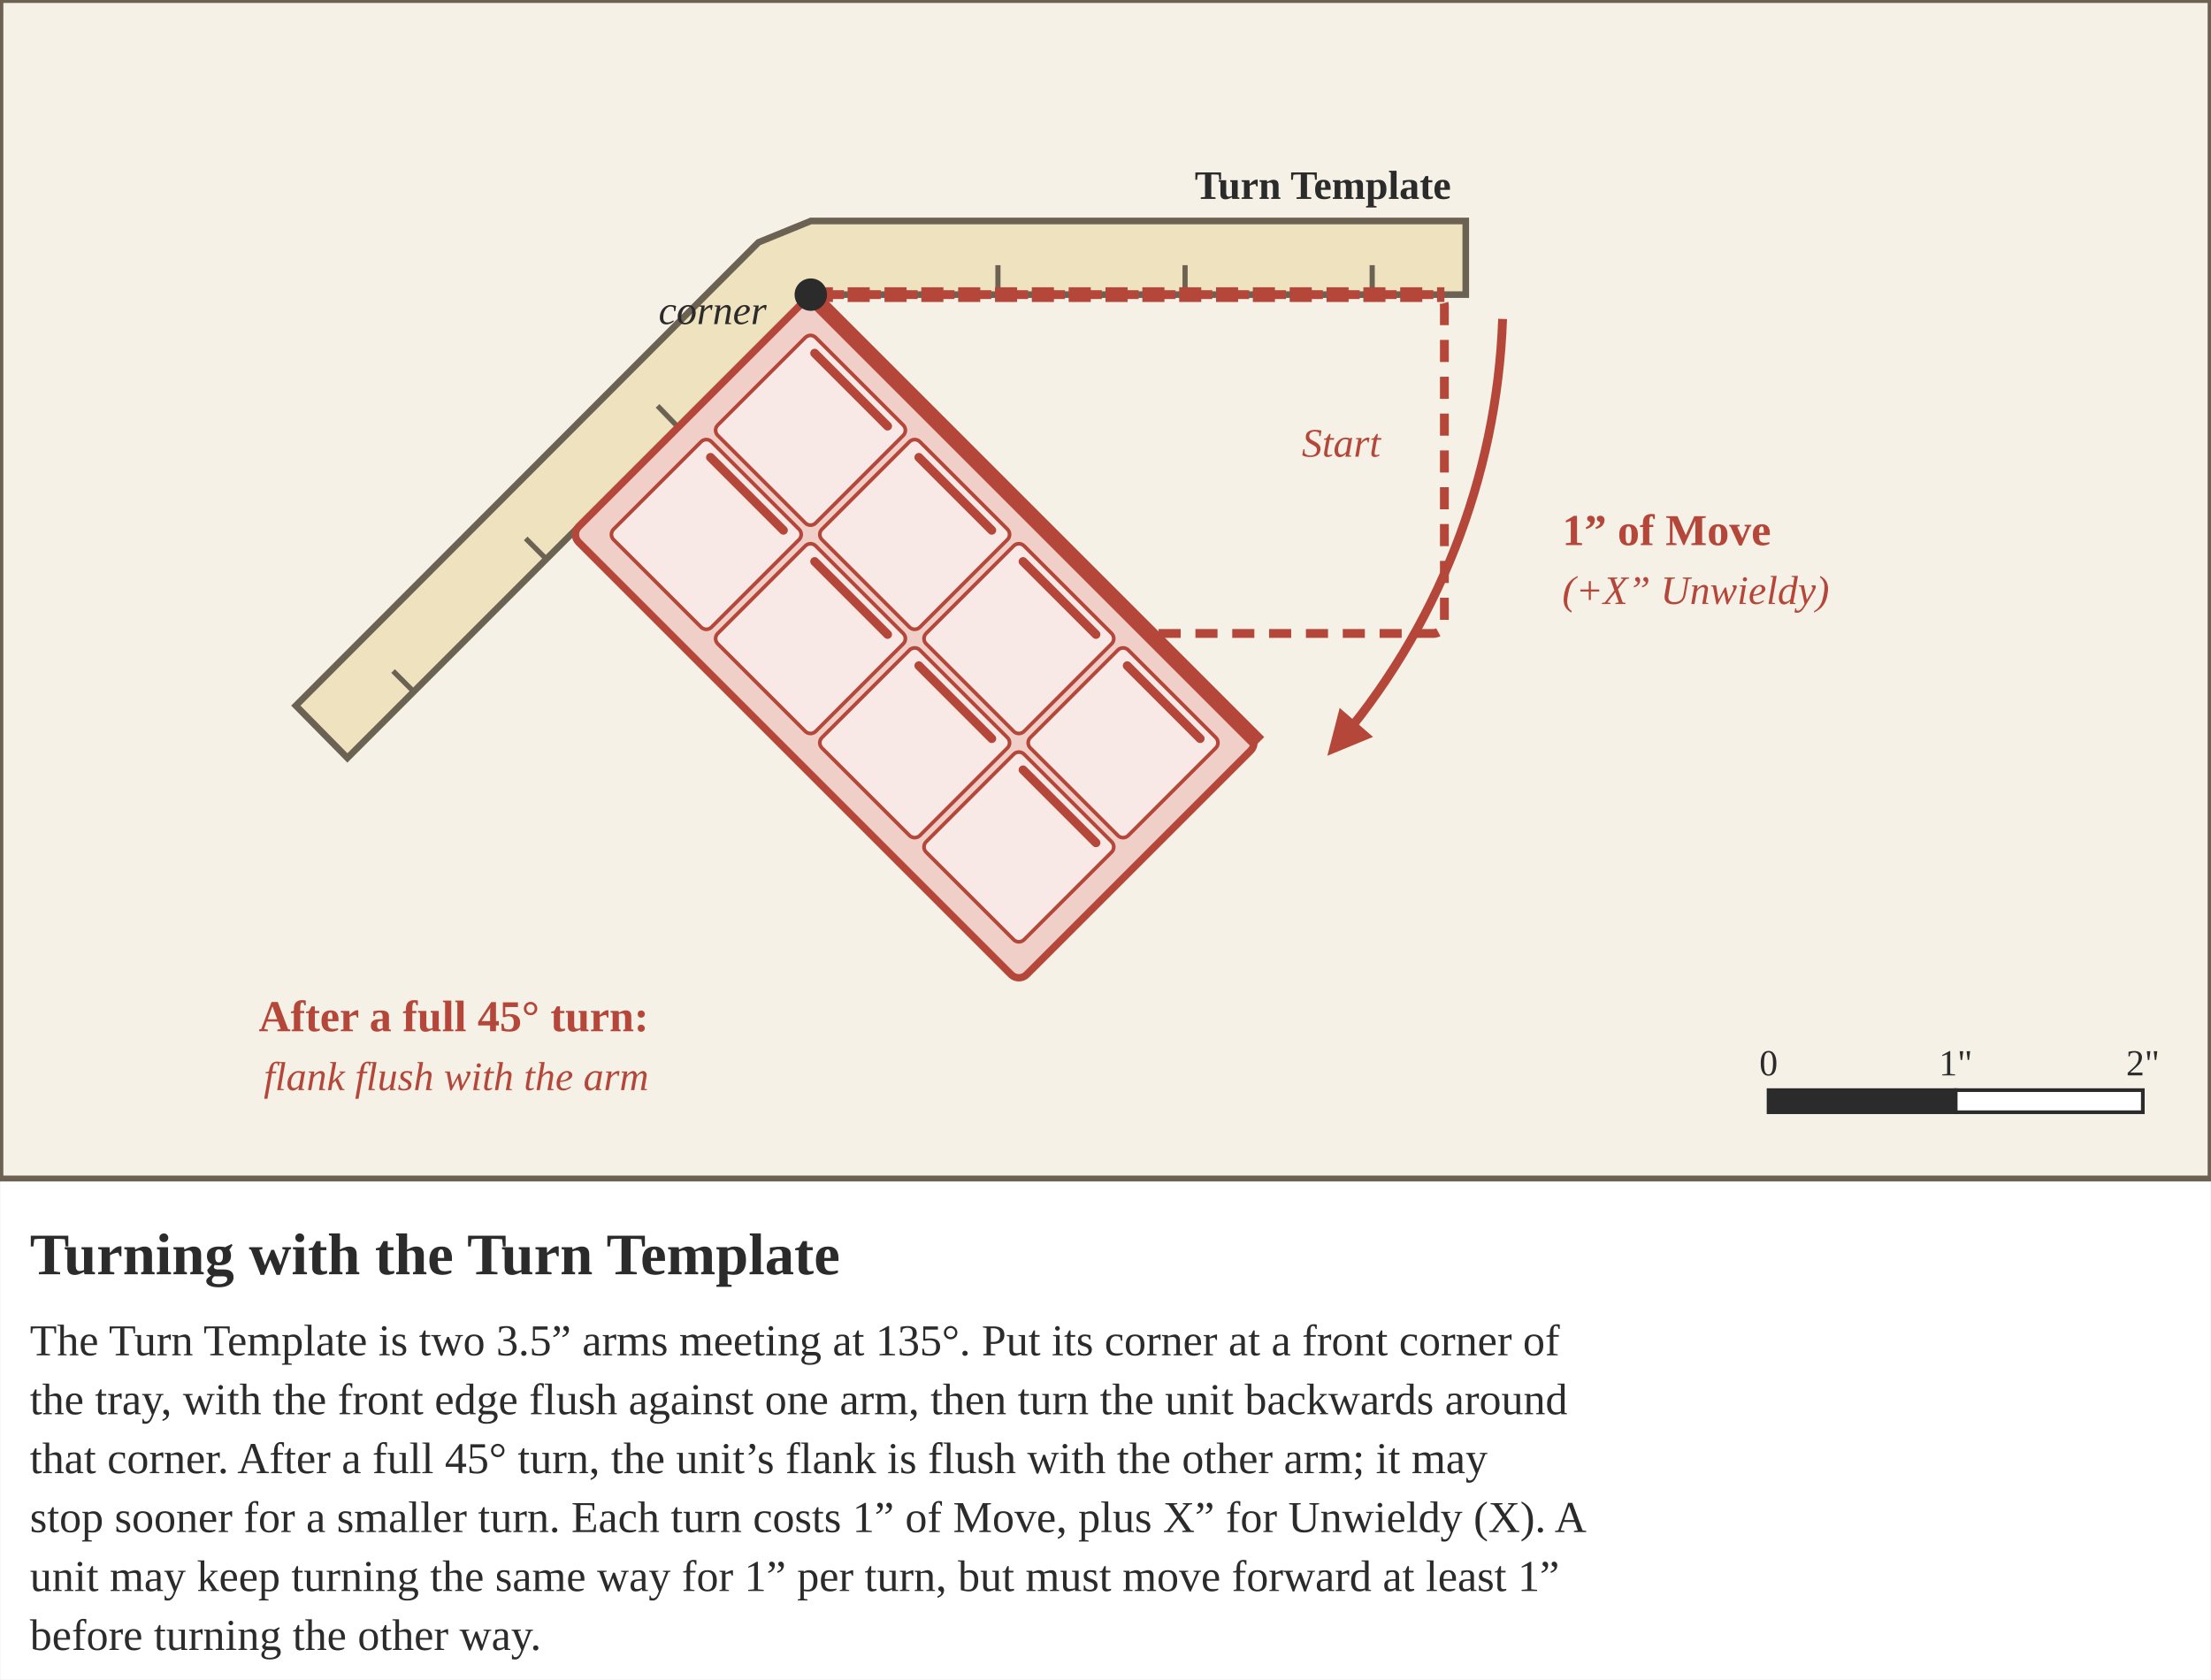
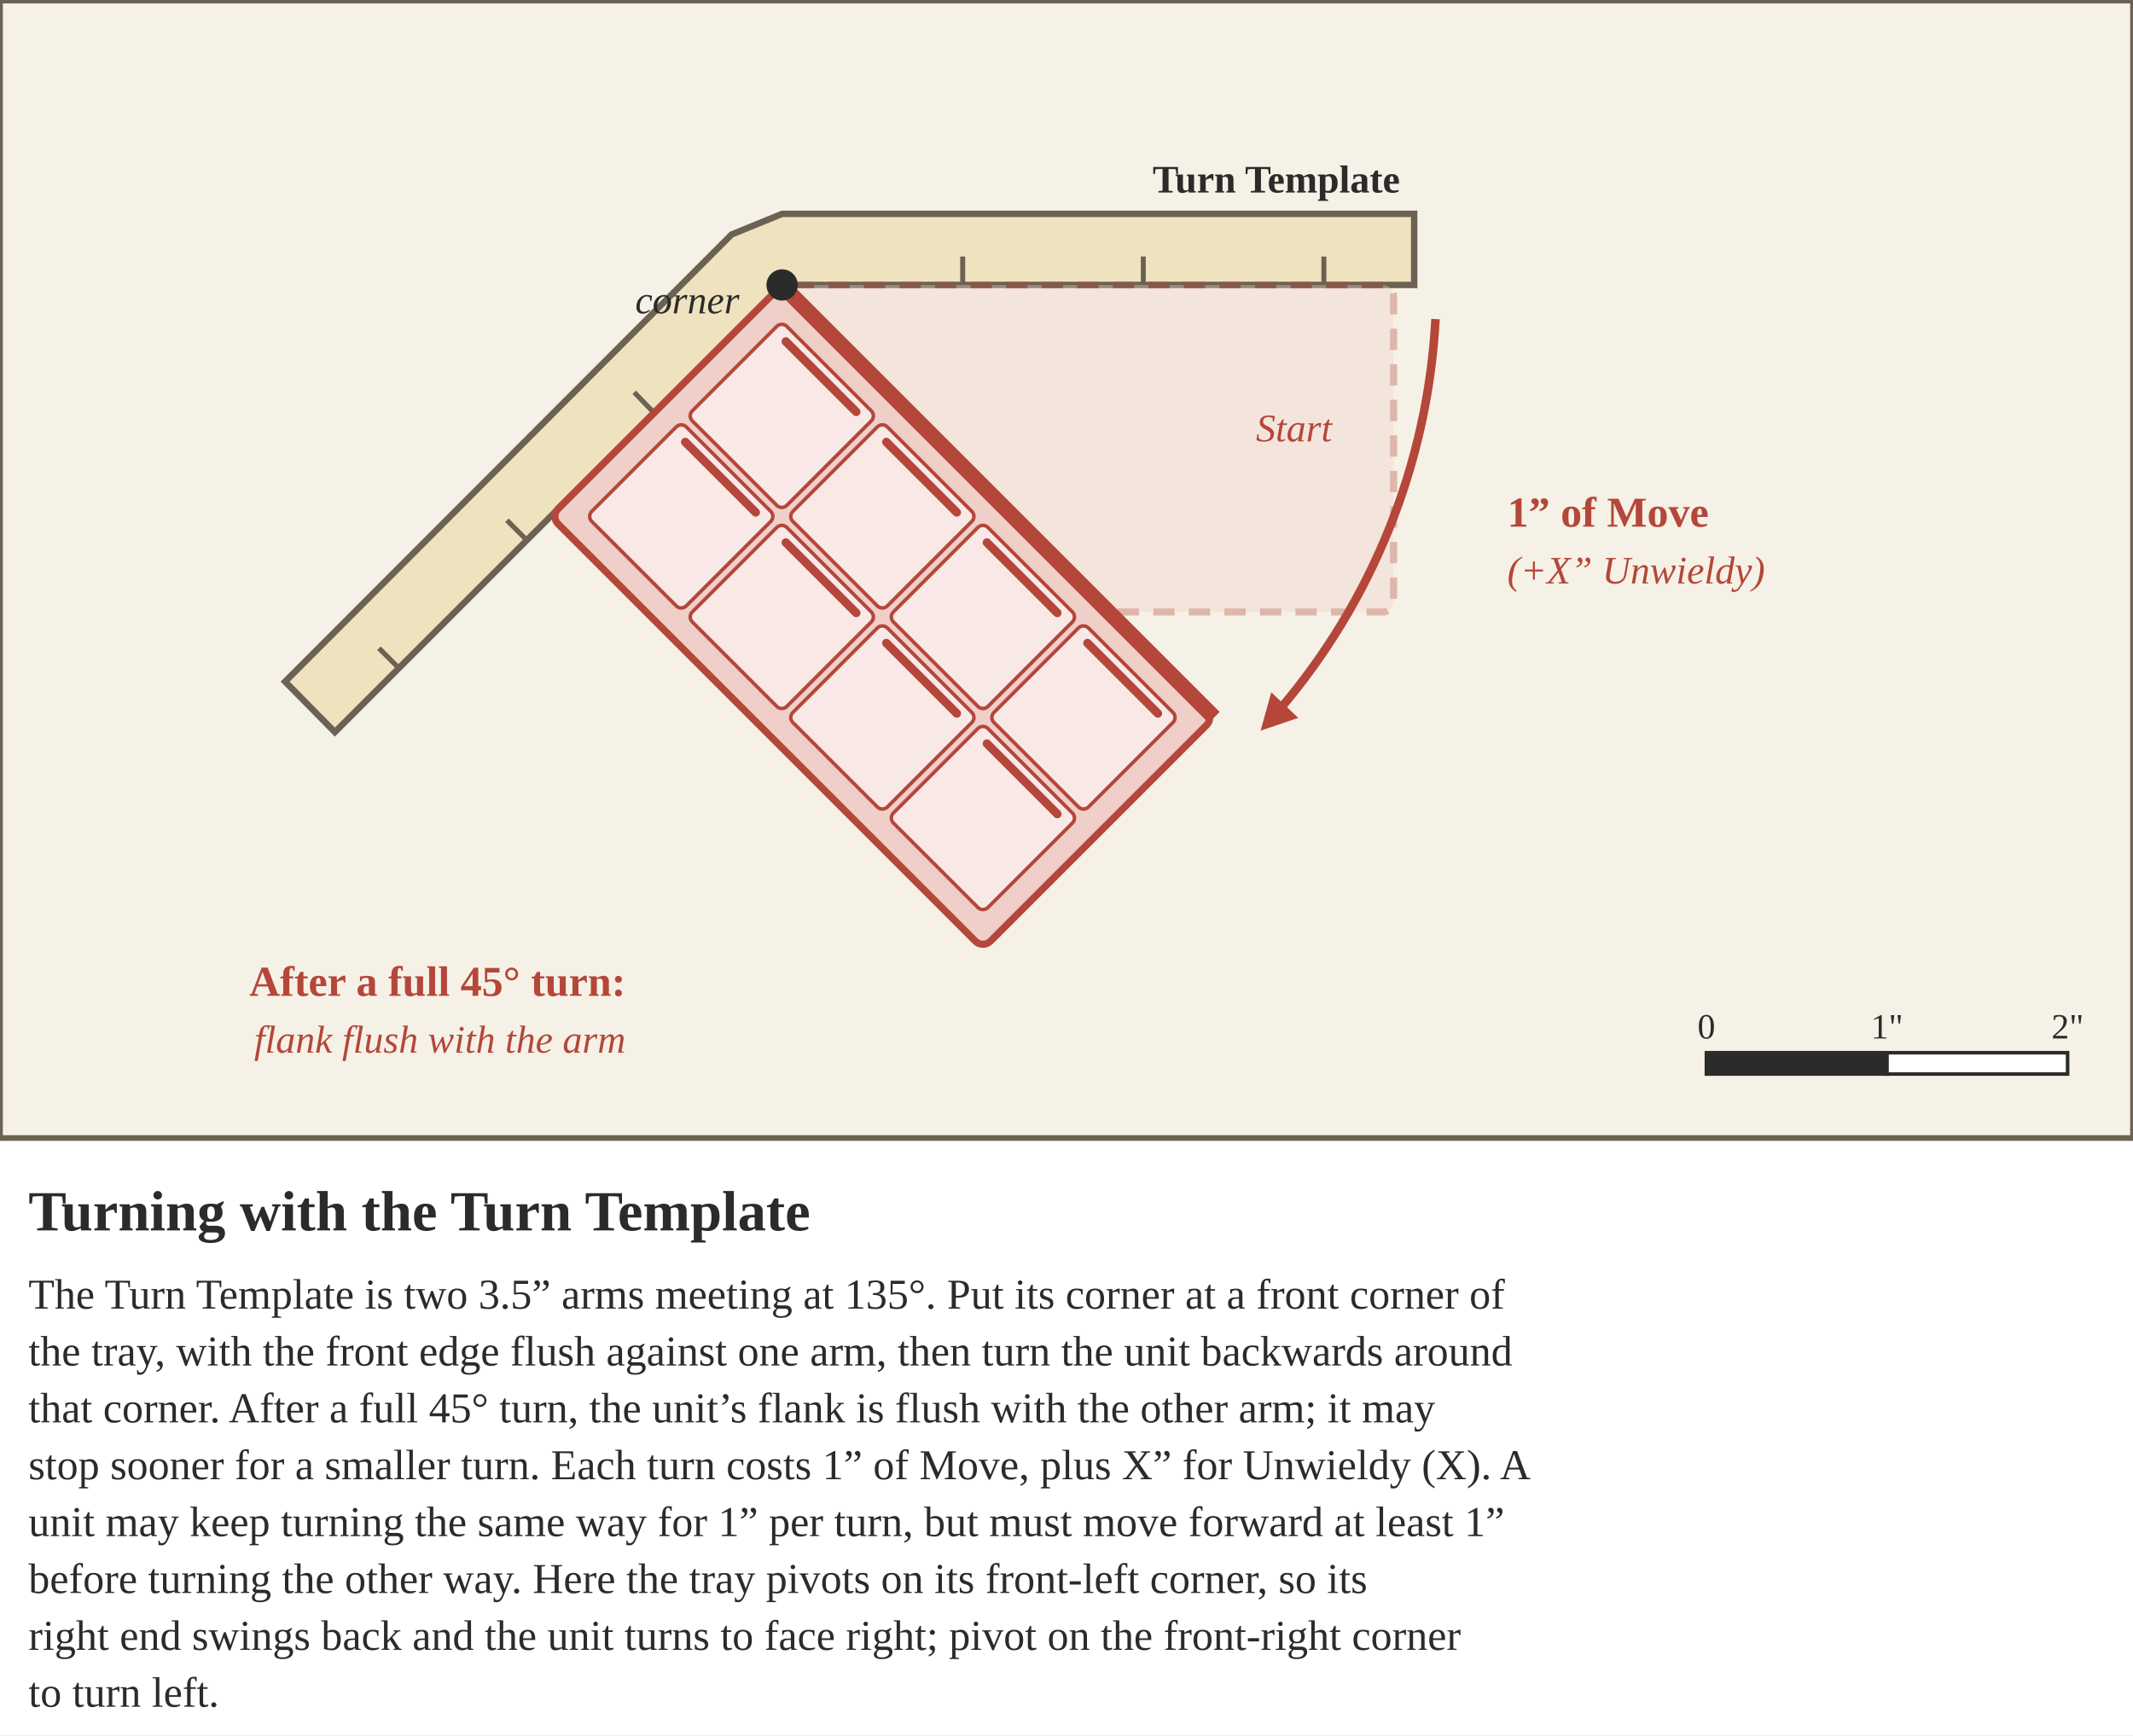
- <svg xmlns="http://www.w3.org/2000/svg" viewBox="0 0 300 228" width="720" height="547" font-family="Georgia, 'Times New Roman', serif">
-   <defs>
-     <marker id="arrow_b4473a" viewBox="0 0 10 10" refX="8" refY="5" markerWidth="5" markerHeight="5" orient="auto">
-       <path d="M0,0 L10,5 L0,10 z" fill="#b4473a" />
-     </marker>
-   </defs>
-   <rect width="300" height="228" fill="#fff" />
+ <svg xmlns="http://www.w3.org/2000/svg" viewBox="0 0 300 244" width="720" height="586" font-family="Georgia, 'Times New Roman', serif">
+   <defs />
+   <rect width="300" height="244" fill="#fff" />
  <rect x="0" y="0" width="300" height="160" fill="#f6f1e6" stroke="#6b6253" stroke-width="0.8" />
  <polygon points="47.1,102.9 40.1,95.8 102.9,32.9 110.0,30.0 198.9,30.0 198.9,40.0 110.0,40.0" fill="#efe2bf" stroke="#6b6253" stroke-width="0.9" />
  <line x1="135.4" y1="40.0" x2="135.4" y2="36.0" stroke="#6b6253" stroke-width="0.7" />
  <line x1="160.8" y1="40.0" x2="160.8" y2="36.0" stroke="#6b6253" stroke-width="0.7" />
  <line x1="186.2" y1="40.0" x2="186.2" y2="36.0" stroke="#6b6253" stroke-width="0.7" />
  <line x1="92.0" y1="58.0" x2="89.2" y2="55.1" stroke="#6b6253" stroke-width="0.7" />
  <line x1="74.1" y1="75.9" x2="71.3" y2="73.1" stroke="#6b6253" stroke-width="0.7" />
  <line x1="56.1" y1="93.9" x2="53.3" y2="91.1" stroke="#6b6253" stroke-width="0.7" />
  <text x="196.9" y="27.0" font-size="5.5" fill="#2b2b2b" text-anchor="end" font-weight="bold">Turn Template</text>
-   <g transform="translate(153.0,63.0) rotate(0.0)">
-     <rect x="-43.0" y="-23.0" width="86" height="46" rx="1.5" fill="none" stroke="#b4473a" stroke-width="1.2" stroke-dasharray="3 2" />
-     <line x1="-43.0" y1="-23.0" x2="43.0" y2="-23.0" stroke="#b4473a" stroke-width="2" stroke-dasharray="3 2" />
+   <g transform="translate(153.0,63.0) rotate(0.0)" opacity="0.35">
+     <rect x="-43.0" y="-23.0" width="86" height="46" rx="1.5" fill="#f0cfc9" stroke="#b4473a" stroke-width="1" stroke-dasharray="3 2" />
  </g>
  <g transform="translate(124.1,86.7) rotate(45.0)">
    <rect x="-43.0" y="-23.0" width="86" height="46" rx="1.5" fill="#f0cfc9" stroke="#b4473a" stroke-width="1" />
    <rect x="-39.4" y="-19.4" width="18.8" height="18.8" rx="1" fill="#fff" fill-opacity="0.55" stroke="#b4473a" stroke-width="0.5" />
    <line x1="-37.0" y1="-17.8" x2="-23.0" y2="-17.8" stroke="#b4473a" stroke-width="1.2" stroke-linecap="round" />
    <rect x="-19.4" y="-19.4" width="18.8" height="18.8" rx="1" fill="#fff" fill-opacity="0.55" stroke="#b4473a" stroke-width="0.5" />
    <line x1="-17.0" y1="-17.8" x2="-3.0" y2="-17.8" stroke="#b4473a" stroke-width="1.2" stroke-linecap="round" />
    <rect x="0.6" y="-19.4" width="18.8" height="18.8" rx="1" fill="#fff" fill-opacity="0.55" stroke="#b4473a" stroke-width="0.5" />
    <line x1="3.0" y1="-17.8" x2="17.0" y2="-17.8" stroke="#b4473a" stroke-width="1.2" stroke-linecap="round" />
    <rect x="20.6" y="-19.4" width="18.8" height="18.8" rx="1" fill="#fff" fill-opacity="0.55" stroke="#b4473a" stroke-width="0.5" />
    <line x1="23.0" y1="-17.8" x2="37.0" y2="-17.8" stroke="#b4473a" stroke-width="1.2" stroke-linecap="round" />
    <rect x="-39.4" y="0.6" width="18.8" height="18.8" rx="1" fill="#fff" fill-opacity="0.55" stroke="#b4473a" stroke-width="0.5" />
    <line x1="-37.0" y1="2.2" x2="-23.0" y2="2.2" stroke="#b4473a" stroke-width="1.2" stroke-linecap="round" />
    <rect x="-19.4" y="0.6" width="18.8" height="18.8" rx="1" fill="#fff" fill-opacity="0.55" stroke="#b4473a" stroke-width="0.5" />
    <line x1="-17.0" y1="2.2" x2="-3.0" y2="2.2" stroke="#b4473a" stroke-width="1.2" stroke-linecap="round" />
    <rect x="0.6" y="0.6" width="18.8" height="18.8" rx="1" fill="#fff" fill-opacity="0.55" stroke="#b4473a" stroke-width="0.5" />
    <line x1="3.0" y1="2.2" x2="17.0" y2="2.2" stroke="#b4473a" stroke-width="1.2" stroke-linecap="round" />
    <rect x="20.6" y="0.6" width="18.8" height="18.8" rx="1" fill="#fff" fill-opacity="0.55" stroke="#b4473a" stroke-width="0.5" />
    <line x1="23.0" y1="2.2" x2="37.0" y2="2.2" stroke="#b4473a" stroke-width="1.2" stroke-linecap="round" />
    <line x1="-43.0" y1="-23.0" x2="43.0" y2="-23.0" stroke="#b4473a" stroke-width="2.2" />
  </g>
  <circle cx="110" cy="40" r="2.2" fill="#2b2b2b" />
-   <path d="M203.9,43.3 A94,94 0 0 1 180.9,101.7" fill="none" stroke="#b4473a" stroke-width="1.2" marker-end="url(#arrow_b4473a)" />
+   <path d="M201.9,44.8 A92,92 0 0 1 179.9,99.8" fill="none" stroke="#b4473a" stroke-width="1.2" />
+   <path d="M177.3,102.7 L178.8,97.3 L182.6,100.9 z" fill="#b4473a" />
  <text x="212.0" y="74.0" font-size="6" fill="#b4473a" text-anchor="start" font-weight="bold">1” of Move</text>
  <text x="212.0" y="82.0" font-size="5.5" fill="#b4473a" text-anchor="start" font-style="italic">(+X” Unwieldy)</text>
  <text x="182.0" y="62.0" font-size="5.5" fill="#b4473a" text-anchor="middle" font-style="italic">Start</text>
  <text x="88.0" y="140.0" font-size="6" fill="#b4473a" text-anchor="end" font-weight="bold">After a full 45° turn:</text>
  <text x="88.0" y="148.0" font-size="5.5" fill="#b4473a" text-anchor="end" font-style="italic">flank flush with the arm</text>
  <text x="104.0" y="44.0" font-size="5.5" fill="#2b2b2b" text-anchor="end" font-style="italic">corner</text>
  <rect x="240.0" y="148" width="25.4" height="3" fill="#2b2b2b" stroke="#2b2b2b" stroke-width="0.5" />
  <rect x="265.4" y="148" width="25.4" height="3" fill="#fff" stroke="#2b2b2b" stroke-width="0.5" />
  <text x="240.0" y="146.0" font-size="5" fill="#2b2b2b" text-anchor="middle">0</text>
  <text x="265.4" y="146.0" font-size="5" fill="#2b2b2b" text-anchor="middle">1"</text>
  <text x="290.8" y="146.0" font-size="5" fill="#2b2b2b" text-anchor="middle">2"</text>
  <text x="4" y="173" font-size="8" font-weight="bold" fill="#2b2b2b">Turning with the Turn Template</text>
  <text x="4" y="184" font-size="6" fill="#2b2b2b">The Turn Template is two 3.5” arms meeting at 135°. Put its corner at a front corner of</text>
  <text x="4" y="192" font-size="6" fill="#2b2b2b">the tray, with the front edge flush against one arm, then turn the unit backwards around</text>
  <text x="4" y="200" font-size="6" fill="#2b2b2b">that corner. After a full 45° turn, the unit’s flank is flush with the other arm; it may</text>
  <text x="4" y="208" font-size="6" fill="#2b2b2b">stop sooner for a smaller turn. Each turn costs 1” of Move, plus X” for Unwieldy (X). A</text>
  <text x="4" y="216" font-size="6" fill="#2b2b2b">unit may keep turning the same way for 1” per turn, but must move forward at least 1”</text>
-   <text x="4" y="224" font-size="6" fill="#2b2b2b">before turning the other way.</text>
+   <text x="4" y="224" font-size="6" fill="#2b2b2b">before turning the other way. Here the tray pivots on its front-left corner, so its</text>
+   <text x="4" y="232" font-size="6" fill="#2b2b2b">right end swings back and the unit turns to face right; pivot on the front-right corner</text>
+   <text x="4" y="240" font-size="6" fill="#2b2b2b">to turn left.</text>
</svg>
